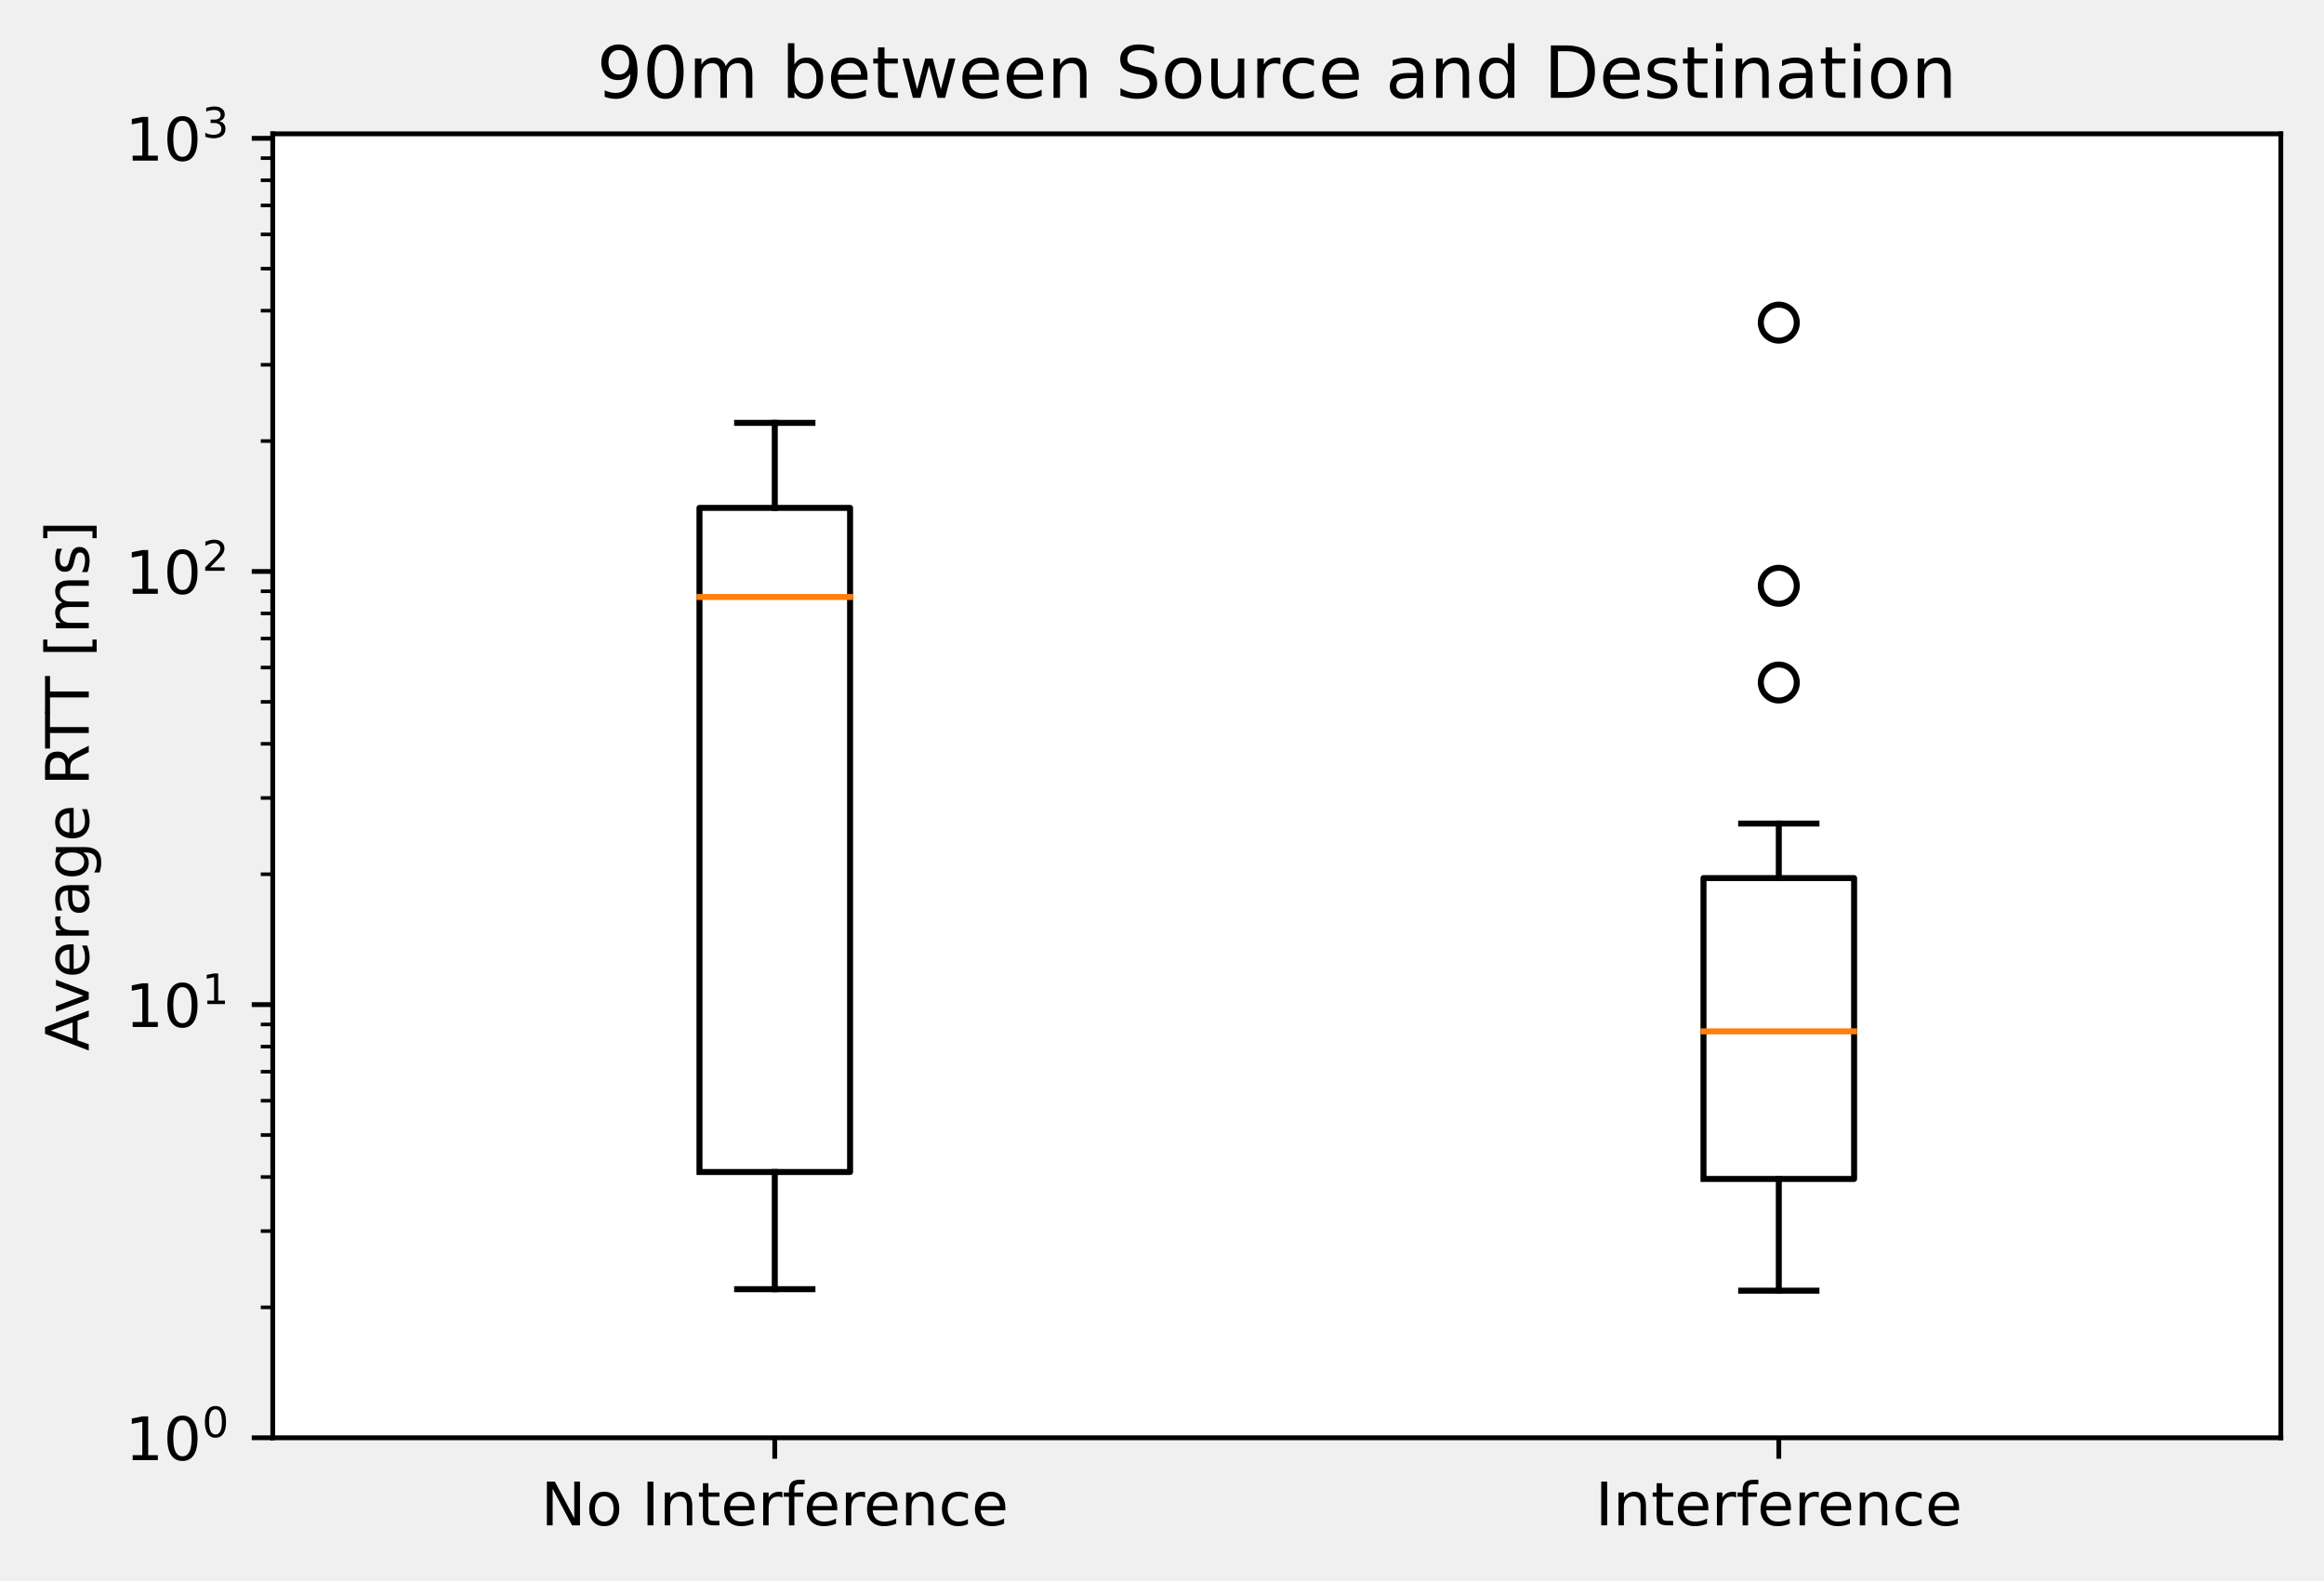
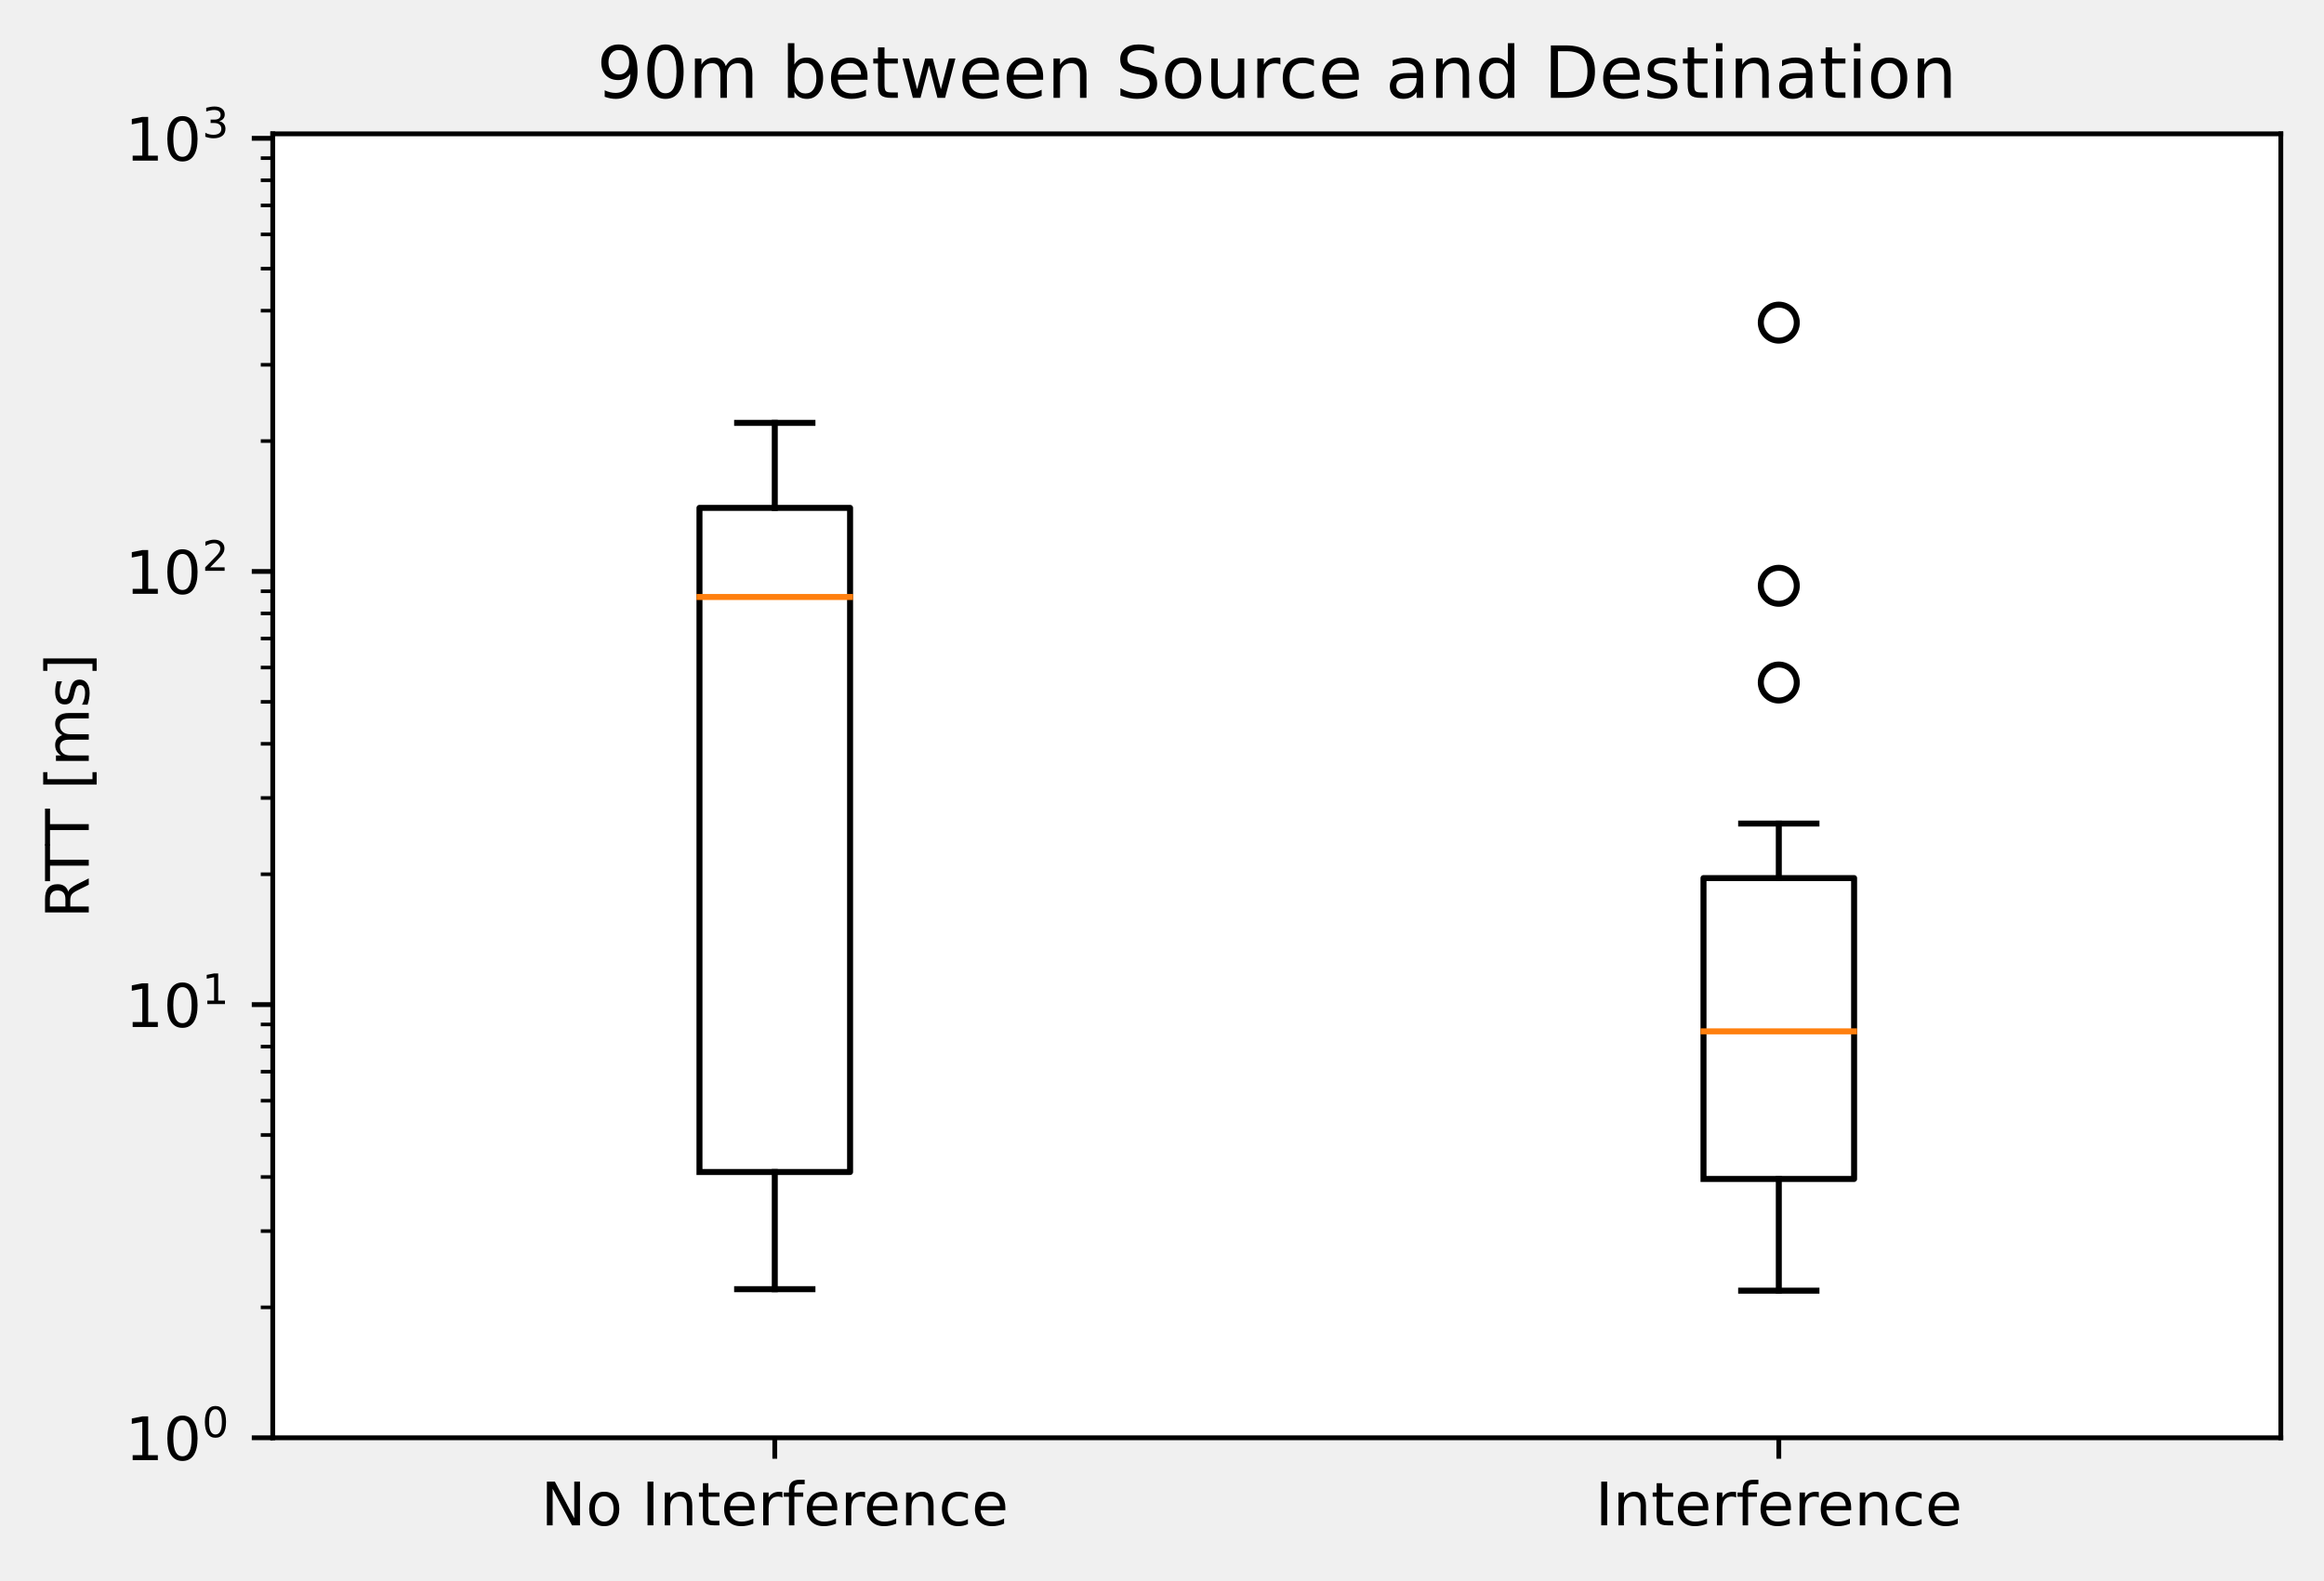
<svg xmlns="http://www.w3.org/2000/svg" xmlns:xlink="http://www.w3.org/1999/xlink" height="263.636pt" version="1.1" viewBox="0 0 387.478 263.636" width="387.478pt">
  <defs>
    <style type="text/css">*{stroke-linecap:butt;stroke-linejoin:round;}</style>
  </defs>
  <g id="figure_1">
    <g id="patch_1">
      <path d="M 0 263.636  L 387.478 263.636  L 387.478 0  L 0 0  z " style="fill:none;" />
    </g>
    <g id="axes_1">
      <g id="patch_2">
        <path d="M 45.478 239.758  L 380.278 239.758  L 380.278 22.318  L 45.478 22.318  z " style="fill:#ffffff;" />
      </g>
      <g id="matplotlib.axis_1">
        <g id="xtick_1">
          <g id="line2d_1">
            <defs>
-               <path d="M 0 0  L 0 3.5  " id="m835c269fbd" style="stroke:#000000;stroke-width:0.8;" />
+               <path d="M 0 0  L 0 3.5  " id="m3b83f8d7dd" style="stroke:#000000;stroke-width:0.8;" />
            </defs>
            <g>
-               <use style="stroke:#000000;stroke-width:0.8;" x="129.178" xlink:href="#m835c269fbd" y="239.758" />
+               <use style="stroke:#000000;stroke-width:0.8;" x="129.178" xlink:href="#m3b83f8d7dd" y="239.758" />
            </g>
          </g>
          <g id="text_1">
            <g transform="translate(90.20234 254.3566)scale(0.1 -0.1)">
              <defs>
                <path d="M 628 4666  L 1478 4666  L 3547 763  L 3547 4666  L 4159 4666  L 4159 0  L 3309 0  L 1241 3903  L 1241 0  L 628 0  L 628 4666  z " id="DejaVuSans-4e" transform="scale(0.015625)" />
                <path d="M 1959 3097  Q 1497 3097 1228 2736  Q 959 2375 959 1747  Q 959 1119 1226 758  Q 1494 397 1959 397  Q 2419 397 2687 759  Q 2956 1122 2956 1747  Q 2956 2369 2687 2733  Q 2419 3097 1959 3097  z M 1959 3584  Q 2709 3584 3137 3096  Q 3566 2609 3566 1747  Q 3566 888 3137 398  Q 2709 -91 1959 -91  Q 1206 -91 779 398  Q 353 888 353 1747  Q 353 2609 779 3096  Q 1206 3584 1959 3584  z " id="DejaVuSans-6f" transform="scale(0.015625)" />
                <path id="DejaVuSans-20" transform="scale(0.015625)" />
                <path d="M 628 4666  L 1259 4666  L 1259 0  L 628 0  L 628 4666  z " id="DejaVuSans-49" transform="scale(0.015625)" />
                <path d="M 3513 2113  L 3513 0  L 2938 0  L 2938 2094  Q 2938 2591 2744 2837  Q 2550 3084 2163 3084  Q 1697 3084 1428 2787  Q 1159 2491 1159 1978  L 1159 0  L 581 0  L 581 3500  L 1159 3500  L 1159 2956  Q 1366 3272 1645 3428  Q 1925 3584 2291 3584  Q 2894 3584 3203 3211  Q 3513 2838 3513 2113  z " id="DejaVuSans-6e" transform="scale(0.015625)" />
                <path d="M 1172 4494  L 1172 3500  L 2356 3500  L 2356 3053  L 1172 3053  L 1172 1153  Q 1172 725 1289 603  Q 1406 481 1766 481  L 2356 481  L 2356 0  L 1766 0  Q 1100 0 847 248  Q 594 497 594 1153  L 594 3053  L 172 3053  L 172 3500  L 594 3500  L 594 4494  L 1172 4494  z " id="DejaVuSans-74" transform="scale(0.015625)" />
                <path d="M 3597 1894  L 3597 1613  L 953 1613  Q 991 1019 1311 708  Q 1631 397 2203 397  Q 2534 397 2845 478  Q 3156 559 3463 722  L 3463 178  Q 3153 47 2828 -22  Q 2503 -91 2169 -91  Q 1331 -91 842 396  Q 353 884 353 1716  Q 353 2575 817 3079  Q 1281 3584 2069 3584  Q 2775 3584 3186 3129  Q 3597 2675 3597 1894  z M 3022 2063  Q 3016 2534 2758 2815  Q 2500 3097 2075 3097  Q 1594 3097 1305 2825  Q 1016 2553 972 2059  L 3022 2063  z " id="DejaVuSans-65" transform="scale(0.015625)" />
                <path d="M 2631 2963  Q 2534 3019 2420 3045  Q 2306 3072 2169 3072  Q 1681 3072 1420 2755  Q 1159 2438 1159 1844  L 1159 0  L 581 0  L 581 3500  L 1159 3500  L 1159 2956  Q 1341 3275 1631 3429  Q 1922 3584 2338 3584  Q 2397 3584 2469 3576  Q 2541 3569 2628 3553  L 2631 2963  z " id="DejaVuSans-72" transform="scale(0.015625)" />
                <path d="M 2375 4863  L 2375 4384  L 1825 4384  Q 1516 4384 1395 4259  Q 1275 4134 1275 3809  L 1275 3500  L 2222 3500  L 2222 3053  L 1275 3053  L 1275 0  L 697 0  L 697 3053  L 147 3053  L 147 3500  L 697 3500  L 697 3744  Q 697 4328 969 4595  Q 1241 4863 1831 4863  L 2375 4863  z " id="DejaVuSans-66" transform="scale(0.015625)" />
                <path d="M 3122 3366  L 3122 2828  Q 2878 2963 2633 3030  Q 2388 3097 2138 3097  Q 1578 3097 1268 2742  Q 959 2388 959 1747  Q 959 1106 1268 751  Q 1578 397 2138 397  Q 2388 397 2633 464  Q 2878 531 3122 666  L 3122 134  Q 2881 22 2623 -34  Q 2366 -91 2075 -91  Q 1284 -91 818 406  Q 353 903 353 1747  Q 353 2603 823 3093  Q 1294 3584 2113 3584  Q 2378 3584 2631 3529  Q 2884 3475 3122 3366  z " id="DejaVuSans-63" transform="scale(0.015625)" />
              </defs>
              <use xlink:href="#DejaVuSans-4e" />
              <use x="74.805" xlink:href="#DejaVuSans-6f" />
              <use x="135.986" xlink:href="#DejaVuSans-20" />
              <use x="167.773" xlink:href="#DejaVuSans-49" />
              <use x="197.266" xlink:href="#DejaVuSans-6e" />
              <use x="260.645" xlink:href="#DejaVuSans-74" />
              <use x="299.854" xlink:href="#DejaVuSans-65" />
              <use x="361.377" xlink:href="#DejaVuSans-72" />
              <use x="402.49" xlink:href="#DejaVuSans-66" />
              <use x="437.695" xlink:href="#DejaVuSans-65" />
              <use x="499.219" xlink:href="#DejaVuSans-72" />
              <use x="538.082" xlink:href="#DejaVuSans-65" />
              <use x="599.605" xlink:href="#DejaVuSans-6e" />
              <use x="662.984" xlink:href="#DejaVuSans-63" />
              <use x="717.965" xlink:href="#DejaVuSans-65" />
            </g>
          </g>
        </g>
        <g id="xtick_2">
          <g id="line2d_2">
            <g>
-               <use style="stroke:#000000;stroke-width:0.8;" x="296.578" xlink:href="#m835c269fbd" y="239.758" />
+               <use style="stroke:#000000;stroke-width:0.8;" x="296.578" xlink:href="#m3b83f8d7dd" y="239.758" />
            </g>
          </g>
          <g id="text_2">
            <g transform="translate(265.9914 254.3566)scale(0.1 -0.1)">
              <use xlink:href="#DejaVuSans-49" />
              <use x="29.492" xlink:href="#DejaVuSans-6e" />
              <use x="92.871" xlink:href="#DejaVuSans-74" />
              <use x="132.08" xlink:href="#DejaVuSans-65" />
              <use x="193.604" xlink:href="#DejaVuSans-72" />
              <use x="234.717" xlink:href="#DejaVuSans-66" />
              <use x="269.922" xlink:href="#DejaVuSans-65" />
              <use x="331.445" xlink:href="#DejaVuSans-72" />
              <use x="370.309" xlink:href="#DejaVuSans-65" />
              <use x="431.832" xlink:href="#DejaVuSans-6e" />
              <use x="495.211" xlink:href="#DejaVuSans-63" />
              <use x="550.191" xlink:href="#DejaVuSans-65" />
            </g>
          </g>
        </g>
      </g>
      <g id="matplotlib.axis_2">
        <g id="ytick_1">
          <g id="line2d_3">
            <defs>
-               <path d="M 0 0  L -3.5 0  " id="m7b29741643" style="stroke:#000000;stroke-width:0.8;" />
+               <path d="M 0 0  L -3.5 0  " id="mb31a1bdc12" style="stroke:#000000;stroke-width:0.8;" />
            </defs>
            <g>
-               <use style="stroke:#000000;stroke-width:0.8;" x="45.478" xlink:href="#m7b29741643" y="239.758" />
+               <use style="stroke:#000000;stroke-width:0.8;" x="45.478" xlink:href="#mb31a1bdc12" y="239.758" />
            </g>
          </g>
          <g id="text_3">
            <g transform="translate(20.87813 243.5573)scale(0.1 -0.1)">
              <defs>
                <path d="M 794 531  L 1825 531  L 1825 4091  L 703 3866  L 703 4441  L 1819 4666  L 2450 4666  L 2450 531  L 3481 531  L 3481 0  L 794 0  L 794 531  z " id="DejaVuSans-31" transform="scale(0.015625)" />
                <path d="M 2034 4250  Q 1547 4250 1301 3770  Q 1056 3291 1056 2328  Q 1056 1369 1301 889  Q 1547 409 2034 409  Q 2525 409 2770 889  Q 3016 1369 3016 2328  Q 3016 3291 2770 3770  Q 2525 4250 2034 4250  z M 2034 4750  Q 2819 4750 3233 4129  Q 3647 3509 3647 2328  Q 3647 1150 3233 529  Q 2819 -91 2034 -91  Q 1250 -91 836 529  Q 422 1150 422 2328  Q 422 3509 836 4129  Q 1250 4750 2034 4750  z " id="DejaVuSans-30" transform="scale(0.015625)" />
              </defs>
              <use transform="translate(0 0.765625)" xlink:href="#DejaVuSans-31" />
              <use transform="translate(63.62305 0.765625)" xlink:href="#DejaVuSans-30" />
              <use transform="translate(128.2031 39.04688)scale(0.7)" xlink:href="#DejaVuSans-30" />
            </g>
          </g>
        </g>
        <g id="ytick_2">
          <g id="line2d_4">
            <g>
-               <use style="stroke:#000000;stroke-width:0.8;" x="45.478" xlink:href="#m7b29741643" y="167.526" />
+               <use style="stroke:#000000;stroke-width:0.8;" x="45.478" xlink:href="#mb31a1bdc12" y="167.526" />
            </g>
          </g>
          <g id="text_4">
            <g transform="translate(20.87813 171.3253)scale(0.1 -0.1)">
              <use transform="translate(0 0.684375)" xlink:href="#DejaVuSans-31" />
              <use transform="translate(63.62305 0.684375)" xlink:href="#DejaVuSans-30" />
              <use transform="translate(128.2031 38.96563)scale(0.7)" xlink:href="#DejaVuSans-31" />
            </g>
          </g>
        </g>
        <g id="ytick_3">
          <g id="line2d_5">
            <g>
-               <use style="stroke:#000000;stroke-width:0.8;" x="45.478" xlink:href="#m7b29741643" y="95.294" />
+               <use style="stroke:#000000;stroke-width:0.8;" x="45.478" xlink:href="#mb31a1bdc12" y="95.294" />
            </g>
          </g>
          <g id="text_5">
            <g transform="translate(20.87813 99.09333)scale(0.1 -0.1)">
              <defs>
                <path d="M 1228 531  L 3431 531  L 3431 0  L 469 0  L 469 531  Q 828 903 1448 1529  Q 2069 2156 2228 2338  Q 2531 2678 2651 2914  Q 2772 3150 2772 3378  Q 2772 3750 2511 3984  Q 2250 4219 1831 4219  Q 1534 4219 1204 4116  Q 875 4013 500 3803  L 500 4441  Q 881 4594 1212 4672  Q 1544 4750 1819 4750  Q 2544 4750 2975 4387  Q 3406 4025 3406 3419  Q 3406 3131 3298 2873  Q 3191 2616 2906 2266  Q 2828 2175 2409 1742  Q 1991 1309 1228 531  z " id="DejaVuSans-32" transform="scale(0.015625)" />
              </defs>
              <use transform="translate(0 0.765625)" xlink:href="#DejaVuSans-31" />
              <use transform="translate(63.62305 0.765625)" xlink:href="#DejaVuSans-30" />
              <use transform="translate(128.2031 39.04688)scale(0.7)" xlink:href="#DejaVuSans-32" />
            </g>
          </g>
        </g>
        <g id="ytick_4">
          <g id="line2d_6">
            <g>
-               <use style="stroke:#000000;stroke-width:0.8;" x="45.478" xlink:href="#m7b29741643" y="23.062" />
+               <use style="stroke:#000000;stroke-width:0.8;" x="45.478" xlink:href="#mb31a1bdc12" y="23.062" />
            </g>
          </g>
          <g id="text_6">
            <g transform="translate(20.87813 26.86133)scale(0.1 -0.1)">
              <defs>
                <path d="M 2597 2516  Q 3050 2419 3304 2112  Q 3559 1806 3559 1356  Q 3559 666 3084 287  Q 2609 -91 1734 -91  Q 1441 -91 1130 -33  Q 819 25 488 141  L 488 750  Q 750 597 1062 519  Q 1375 441 1716 441  Q 2309 441 2620 675  Q 2931 909 2931 1356  Q 2931 1769 2642 2001  Q 2353 2234 1838 2234  L 1294 2234  L 1294 2753  L 1863 2753  Q 2328 2753 2575 2939  Q 2822 3125 2822 3475  Q 2822 3834 2567 4026  Q 2313 4219 1838 4219  Q 1578 4219 1281 4162  Q 984 4106 628 3988  L 628 4550  Q 988 4650 1302 4700  Q 1616 4750 1894 4750  Q 2613 4750 3031 4423  Q 3450 4097 3450 3541  Q 3450 3153 3228 2886  Q 3006 2619 2597 2516  z " id="DejaVuSans-33" transform="scale(0.015625)" />
              </defs>
              <use transform="translate(0 0.765625)" xlink:href="#DejaVuSans-31" />
              <use transform="translate(63.62305 0.765625)" xlink:href="#DejaVuSans-30" />
              <use transform="translate(128.2031 39.04688)scale(0.7)" xlink:href="#DejaVuSans-33" />
            </g>
          </g>
        </g>
        <g id="ytick_5">
          <g id="line2d_7">
            <defs>
-               <path d="M 0 0  L -2 0  " id="mfc29e01bf5" style="stroke:#000000;stroke-width:0.6;" />
+               <path d="M 0 0  L -2 0  " id="m69fa053df9" style="stroke:#000000;stroke-width:0.6;" />
            </defs>
            <g>
-               <use style="stroke:#000000;stroke-width:0.6;" x="45.478" xlink:href="#mfc29e01bf5" y="218.014" />
+               <use style="stroke:#000000;stroke-width:0.6;" x="45.478" xlink:href="#m69fa053df9" y="218.014" />
            </g>
          </g>
        </g>
        <g id="ytick_6">
          <g id="line2d_8">
            <g>
-               <use style="stroke:#000000;stroke-width:0.6;" x="45.478" xlink:href="#mfc29e01bf5" y="205.295" />
+               <use style="stroke:#000000;stroke-width:0.6;" x="45.478" xlink:href="#m69fa053df9" y="205.295" />
            </g>
          </g>
        </g>
        <g id="ytick_7">
          <g id="line2d_9">
            <g>
-               <use style="stroke:#000000;stroke-width:0.6;" x="45.478" xlink:href="#mfc29e01bf5" y="196.27" />
+               <use style="stroke:#000000;stroke-width:0.6;" x="45.478" xlink:href="#m69fa053df9" y="196.27" />
            </g>
          </g>
        </g>
        <g id="ytick_8">
          <g id="line2d_10">
            <g>
-               <use style="stroke:#000000;stroke-width:0.6;" x="45.478" xlink:href="#mfc29e01bf5" y="189.27" />
+               <use style="stroke:#000000;stroke-width:0.6;" x="45.478" xlink:href="#m69fa053df9" y="189.27" />
            </g>
          </g>
        </g>
        <g id="ytick_9">
          <g id="line2d_11">
            <g>
-               <use style="stroke:#000000;stroke-width:0.6;" x="45.478" xlink:href="#mfc29e01bf5" y="183.551" />
+               <use style="stroke:#000000;stroke-width:0.6;" x="45.478" xlink:href="#m69fa053df9" y="183.551" />
            </g>
          </g>
        </g>
        <g id="ytick_10">
          <g id="line2d_12">
            <g>
-               <use style="stroke:#000000;stroke-width:0.6;" x="45.478" xlink:href="#mfc29e01bf5" y="178.715" />
+               <use style="stroke:#000000;stroke-width:0.6;" x="45.478" xlink:href="#m69fa053df9" y="178.715" />
            </g>
          </g>
        </g>
        <g id="ytick_11">
          <g id="line2d_13">
            <g>
-               <use style="stroke:#000000;stroke-width:0.6;" x="45.478" xlink:href="#mfc29e01bf5" y="174.526" />
+               <use style="stroke:#000000;stroke-width:0.6;" x="45.478" xlink:href="#m69fa053df9" y="174.526" />
            </g>
          </g>
        </g>
        <g id="ytick_12">
          <g id="line2d_14">
            <g>
-               <use style="stroke:#000000;stroke-width:0.6;" x="45.478" xlink:href="#mfc29e01bf5" y="170.831" />
+               <use style="stroke:#000000;stroke-width:0.6;" x="45.478" xlink:href="#m69fa053df9" y="170.831" />
            </g>
          </g>
        </g>
        <g id="ytick_13">
          <g id="line2d_15">
            <g>
-               <use style="stroke:#000000;stroke-width:0.6;" x="45.478" xlink:href="#mfc29e01bf5" y="145.782" />
+               <use style="stroke:#000000;stroke-width:0.6;" x="45.478" xlink:href="#m69fa053df9" y="145.782" />
            </g>
          </g>
        </g>
        <g id="ytick_14">
          <g id="line2d_16">
            <g>
-               <use style="stroke:#000000;stroke-width:0.6;" x="45.478" xlink:href="#mfc29e01bf5" y="133.063" />
+               <use style="stroke:#000000;stroke-width:0.6;" x="45.478" xlink:href="#m69fa053df9" y="133.063" />
            </g>
          </g>
        </g>
        <g id="ytick_15">
          <g id="line2d_17">
            <g>
-               <use style="stroke:#000000;stroke-width:0.6;" x="45.478" xlink:href="#mfc29e01bf5" y="124.038" />
+               <use style="stroke:#000000;stroke-width:0.6;" x="45.478" xlink:href="#m69fa053df9" y="124.038" />
            </g>
          </g>
        </g>
        <g id="ytick_16">
          <g id="line2d_18">
            <g>
-               <use style="stroke:#000000;stroke-width:0.6;" x="45.478" xlink:href="#mfc29e01bf5" y="117.038" />
+               <use style="stroke:#000000;stroke-width:0.6;" x="45.478" xlink:href="#m69fa053df9" y="117.038" />
            </g>
          </g>
        </g>
        <g id="ytick_17">
          <g id="line2d_19">
            <g>
-               <use style="stroke:#000000;stroke-width:0.6;" x="45.478" xlink:href="#mfc29e01bf5" y="111.319" />
+               <use style="stroke:#000000;stroke-width:0.6;" x="45.478" xlink:href="#m69fa053df9" y="111.319" />
            </g>
          </g>
        </g>
        <g id="ytick_18">
          <g id="line2d_20">
            <g>
-               <use style="stroke:#000000;stroke-width:0.6;" x="45.478" xlink:href="#mfc29e01bf5" y="106.483" />
+               <use style="stroke:#000000;stroke-width:0.6;" x="45.478" xlink:href="#m69fa053df9" y="106.483" />
            </g>
          </g>
        </g>
        <g id="ytick_19">
          <g id="line2d_21">
            <g>
-               <use style="stroke:#000000;stroke-width:0.6;" x="45.478" xlink:href="#mfc29e01bf5" y="102.294" />
+               <use style="stroke:#000000;stroke-width:0.6;" x="45.478" xlink:href="#m69fa053df9" y="102.294" />
            </g>
          </g>
        </g>
        <g id="ytick_20">
          <g id="line2d_22">
            <g>
-               <use style="stroke:#000000;stroke-width:0.6;" x="45.478" xlink:href="#mfc29e01bf5" y="98.599" />
+               <use style="stroke:#000000;stroke-width:0.6;" x="45.478" xlink:href="#m69fa053df9" y="98.599" />
            </g>
          </g>
        </g>
        <g id="ytick_21">
          <g id="line2d_23">
            <g>
-               <use style="stroke:#000000;stroke-width:0.6;" x="45.478" xlink:href="#mfc29e01bf5" y="73.55" />
+               <use style="stroke:#000000;stroke-width:0.6;" x="45.478" xlink:href="#m69fa053df9" y="73.55" />
            </g>
          </g>
        </g>
        <g id="ytick_22">
          <g id="line2d_24">
            <g>
-               <use style="stroke:#000000;stroke-width:0.6;" x="45.478" xlink:href="#mfc29e01bf5" y="60.831" />
+               <use style="stroke:#000000;stroke-width:0.6;" x="45.478" xlink:href="#m69fa053df9" y="60.831" />
            </g>
          </g>
        </g>
        <g id="ytick_23">
          <g id="line2d_25">
            <g>
-               <use style="stroke:#000000;stroke-width:0.6;" x="45.478" xlink:href="#mfc29e01bf5" y="51.806" />
+               <use style="stroke:#000000;stroke-width:0.6;" x="45.478" xlink:href="#m69fa053df9" y="51.806" />
            </g>
          </g>
        </g>
        <g id="ytick_24">
          <g id="line2d_26">
            <g>
-               <use style="stroke:#000000;stroke-width:0.6;" x="45.478" xlink:href="#mfc29e01bf5" y="44.806" />
+               <use style="stroke:#000000;stroke-width:0.6;" x="45.478" xlink:href="#m69fa053df9" y="44.806" />
            </g>
          </g>
        </g>
        <g id="ytick_25">
          <g id="line2d_27">
            <g>
-               <use style="stroke:#000000;stroke-width:0.6;" x="45.478" xlink:href="#mfc29e01bf5" y="39.087" />
+               <use style="stroke:#000000;stroke-width:0.6;" x="45.478" xlink:href="#m69fa053df9" y="39.087" />
            </g>
          </g>
        </g>
        <g id="ytick_26">
          <g id="line2d_28">
            <g>
-               <use style="stroke:#000000;stroke-width:0.6;" x="45.478" xlink:href="#mfc29e01bf5" y="34.251" />
+               <use style="stroke:#000000;stroke-width:0.6;" x="45.478" xlink:href="#m69fa053df9" y="34.251" />
            </g>
          </g>
        </g>
        <g id="ytick_27">
          <g id="line2d_29">
            <g>
-               <use style="stroke:#000000;stroke-width:0.6;" x="45.478" xlink:href="#mfc29e01bf5" y="30.062" />
+               <use style="stroke:#000000;stroke-width:0.6;" x="45.478" xlink:href="#m69fa053df9" y="30.062" />
            </g>
          </g>
        </g>
        <g id="ytick_28">
          <g id="line2d_30">
            <g>
-               <use style="stroke:#000000;stroke-width:0.6;" x="45.478" xlink:href="#mfc29e01bf5" y="26.367" />
+               <use style="stroke:#000000;stroke-width:0.6;" x="45.478" xlink:href="#m69fa053df9" y="26.367" />
            </g>
          </g>
        </g>
        <g id="text_7">
-           <g transform="translate(14.79844 175.2577)rotate(-90)scale(0.1 -0.1)">
+           <g transform="translate(14.79844 153.1358)rotate(-90)scale(0.1 -0.1)">
            <defs>
-               <path d="M 2188 4044  L 1331 1722  L 3047 1722  L 2188 4044  z M 1831 4666  L 2547 4666  L 4325 0  L 3669 0  L 3244 1197  L 1141 1197  L 716 0  L 50 0  L 1831 4666  z " id="DejaVuSans-41" transform="scale(0.015625)" />
-               <path d="M 191 3500  L 800 3500  L 1894 563  L 2988 3500  L 3597 3500  L 2284 0  L 1503 0  L 191 3500  z " id="DejaVuSans-76" transform="scale(0.015625)" />
-               <path d="M 2194 1759  Q 1497 1759 1228 1600  Q 959 1441 959 1056  Q 959 750 1161 570  Q 1363 391 1709 391  Q 2188 391 2477 730  Q 2766 1069 2766 1631  L 2766 1759  L 2194 1759  z M 3341 1997  L 3341 0  L 2766 0  L 2766 531  Q 2569 213 2275 61  Q 1981 -91 1556 -91  Q 1019 -91 701 211  Q 384 513 384 1019  Q 384 1609 779 1909  Q 1175 2209 1959 2209  L 2766 2209  L 2766 2266  Q 2766 2663 2505 2880  Q 2244 3097 1772 3097  Q 1472 3097 1187 3025  Q 903 2953 641 2809  L 641 3341  Q 956 3463 1253 3523  Q 1550 3584 1831 3584  Q 2591 3584 2966 3190  Q 3341 2797 3341 1997  z " id="DejaVuSans-61" transform="scale(0.015625)" />
-               <path d="M 2906 1791  Q 2906 2416 2648 2759  Q 2391 3103 1925 3103  Q 1463 3103 1205 2759  Q 947 2416 947 1791  Q 947 1169 1205 825  Q 1463 481 1925 481  Q 2391 481 2648 825  Q 2906 1169 2906 1791  z M 3481 434  Q 3481 -459 3084 -895  Q 2688 -1331 1869 -1331  Q 1566 -1331 1297 -1286  Q 1028 -1241 775 -1147  L 775 -588  Q 1028 -725 1275 -790  Q 1522 -856 1778 -856  Q 2344 -856 2625 -561  Q 2906 -266 2906 331  L 2906 616  Q 2728 306 2450 153  Q 2172 0 1784 0  Q 1141 0 747 490  Q 353 981 353 1791  Q 353 2603 747 3093  Q 1141 3584 1784 3584  Q 2172 3584 2450 3431  Q 2728 3278 2906 2969  L 2906 3500  L 3481 3500  L 3481 434  z " id="DejaVuSans-67" transform="scale(0.015625)" />
              <path d="M 2841 2188  Q 3044 2119 3236 1894  Q 3428 1669 3622 1275  L 4263 0  L 3584 0  L 2988 1197  Q 2756 1666 2539 1819  Q 2322 1972 1947 1972  L 1259 1972  L 1259 0  L 628 0  L 628 4666  L 2053 4666  Q 2853 4666 3247 4331  Q 3641 3997 3641 3322  Q 3641 2881 3436 2590  Q 3231 2300 2841 2188  z M 1259 4147  L 1259 2491  L 2053 2491  Q 2509 2491 2742 2702  Q 2975 2913 2975 3322  Q 2975 3731 2742 3939  Q 2509 4147 2053 4147  L 1259 4147  z " id="DejaVuSans-52" transform="scale(0.015625)" />
              <path d="M -19 4666  L 3928 4666  L 3928 4134  L 2272 4134  L 2272 0  L 1638 0  L 1638 4134  L -19 4134  L -19 4666  z " id="DejaVuSans-54" transform="scale(0.015625)" />
              <path d="M 550 4863  L 1875 4863  L 1875 4416  L 1125 4416  L 1125 -397  L 1875 -397  L 1875 -844  L 550 -844  L 550 4863  z " id="DejaVuSans-5b" transform="scale(0.015625)" />
              <path d="M 3328 2828  Q 3544 3216 3844 3400  Q 4144 3584 4550 3584  Q 5097 3584 5394 3201  Q 5691 2819 5691 2113  L 5691 0  L 5113 0  L 5113 2094  Q 5113 2597 4934 2840  Q 4756 3084 4391 3084  Q 3944 3084 3684 2787  Q 3425 2491 3425 1978  L 3425 0  L 2847 0  L 2847 2094  Q 2847 2600 2669 2842  Q 2491 3084 2119 3084  Q 1678 3084 1418 2786  Q 1159 2488 1159 1978  L 1159 0  L 581 0  L 581 3500  L 1159 3500  L 1159 2956  Q 1356 3278 1631 3431  Q 1906 3584 2284 3584  Q 2666 3584 2933 3390  Q 3200 3197 3328 2828  z " id="DejaVuSans-6d" transform="scale(0.015625)" />
              <path d="M 2834 3397  L 2834 2853  Q 2591 2978 2328 3040  Q 2066 3103 1784 3103  Q 1356 3103 1142 2972  Q 928 2841 928 2578  Q 928 2378 1081 2264  Q 1234 2150 1697 2047  L 1894 2003  Q 2506 1872 2764 1633  Q 3022 1394 3022 966  Q 3022 478 2636 193  Q 2250 -91 1575 -91  Q 1294 -91 989 -36  Q 684 19 347 128  L 347 722  Q 666 556 975 473  Q 1284 391 1588 391  Q 1994 391 2212 530  Q 2431 669 2431 922  Q 2431 1156 2273 1281  Q 2116 1406 1581 1522  L 1381 1569  Q 847 1681 609 1914  Q 372 2147 372 2553  Q 372 3047 722 3315  Q 1072 3584 1716 3584  Q 2034 3584 2315 3537  Q 2597 3491 2834 3397  z " id="DejaVuSans-73" transform="scale(0.015625)" />
              <path d="M 1947 4863  L 1947 -844  L 622 -844  L 622 -397  L 1369 -397  L 1369 4416  L 622 4416  L 622 4863  L 1947 4863  z " id="DejaVuSans-5d" transform="scale(0.015625)" />
            </defs>
-             <use xlink:href="#DejaVuSans-41" />
-             <use x="62.533" xlink:href="#DejaVuSans-76" />
-             <use x="121.713" xlink:href="#DejaVuSans-65" />
-             <use x="183.236" xlink:href="#DejaVuSans-72" />
-             <use x="224.35" xlink:href="#DejaVuSans-61" />
-             <use x="285.629" xlink:href="#DejaVuSans-67" />
-             <use x="349.105" xlink:href="#DejaVuSans-65" />
-             <use x="410.629" xlink:href="#DejaVuSans-20" />
-             <use x="442.416" xlink:href="#DejaVuSans-52" />
-             <use x="504.648" xlink:href="#DejaVuSans-54" />
-             <use x="563.982" xlink:href="#DejaVuSans-54" />
-             <use x="625.066" xlink:href="#DejaVuSans-20" />
-             <use x="656.854" xlink:href="#DejaVuSans-5b" />
-             <use x="695.867" xlink:href="#DejaVuSans-6d" />
-             <use x="793.279" xlink:href="#DejaVuSans-73" />
-             <use x="845.379" xlink:href="#DejaVuSans-5d" />
+             <use xlink:href="#DejaVuSans-52" />
+             <use x="62.232" xlink:href="#DejaVuSans-54" />
+             <use x="121.566" xlink:href="#DejaVuSans-54" />
+             <use x="182.65" xlink:href="#DejaVuSans-20" />
+             <use x="214.438" xlink:href="#DejaVuSans-5b" />
+             <use x="253.451" xlink:href="#DejaVuSans-6d" />
+             <use x="350.863" xlink:href="#DejaVuSans-73" />
+             <use x="402.963" xlink:href="#DejaVuSans-5d" />
          </g>
        </g>
      </g>
      <g id="line2d_31">
-         <path clip-path="url(#pcead41d78a)" d="M 116.623 195.438  L 141.733 195.438  L 141.733 84.69  L 116.623 84.69  L 116.623 195.438  " style="fill:none;stroke:#000000;stroke-linecap:square;" />
+         <path clip-path="url(#p6b52274441)" d="M 116.623 195.438  L 141.733 195.438  L 141.733 84.69  L 116.623 84.69  L 116.623 195.438  " style="fill:none;stroke:#000000;stroke-linecap:square;" />
      </g>
      <g id="line2d_32">
-         <path clip-path="url(#pcead41d78a)" d="M 129.178 195.438  L 129.178 214.982  " style="fill:none;stroke:#000000;stroke-linecap:square;" />
+         <path clip-path="url(#p6b52274441)" d="M 129.178 195.438  L 129.178 214.982  " style="fill:none;stroke:#000000;stroke-linecap:square;" />
      </g>
      <g id="line2d_33">
-         <path clip-path="url(#pcead41d78a)" d="M 129.178 84.69  L 129.178 70.52  " style="fill:none;stroke:#000000;stroke-linecap:square;" />
+         <path clip-path="url(#p6b52274441)" d="M 129.178 84.69  L 129.178 70.52  " style="fill:none;stroke:#000000;stroke-linecap:square;" />
      </g>
      <g id="line2d_34">
-         <path clip-path="url(#pcead41d78a)" d="M 122.901 214.982  L 135.456 214.982  " style="fill:none;stroke:#000000;stroke-linecap:square;" />
+         <path clip-path="url(#p6b52274441)" d="M 122.901 214.982  L 135.456 214.982  " style="fill:none;stroke:#000000;stroke-linecap:square;" />
      </g>
      <g id="line2d_35">
-         <path clip-path="url(#pcead41d78a)" d="M 122.901 70.52  L 135.456 70.52  " style="fill:none;stroke:#000000;stroke-linecap:square;" />
+         <path clip-path="url(#p6b52274441)" d="M 122.901 70.52  L 135.456 70.52  " style="fill:none;stroke:#000000;stroke-linecap:square;" />
      </g>
      <g id="line2d_36" />
      <g id="line2d_37">
-         <path clip-path="url(#pcead41d78a)" d="M 284.023 196.597  L 309.133 196.597  L 309.133 146.425  L 284.023 146.425  L 284.023 196.597  " style="fill:none;stroke:#000000;stroke-linecap:square;" />
+         <path clip-path="url(#p6b52274441)" d="M 284.023 196.597  L 309.133 196.597  L 309.133 146.425  L 284.023 146.425  L 284.023 196.597  " style="fill:none;stroke:#000000;stroke-linecap:square;" />
      </g>
      <g id="line2d_38">
-         <path clip-path="url(#pcead41d78a)" d="M 296.578 196.597  L 296.578 215.225  " style="fill:none;stroke:#000000;stroke-linecap:square;" />
+         <path clip-path="url(#p6b52274441)" d="M 296.578 196.597  L 296.578 215.225  " style="fill:none;stroke:#000000;stroke-linecap:square;" />
      </g>
      <g id="line2d_39">
-         <path clip-path="url(#pcead41d78a)" d="M 296.578 146.425  L 296.578 137.332  " style="fill:none;stroke:#000000;stroke-linecap:square;" />
+         <path clip-path="url(#p6b52274441)" d="M 296.578 146.425  L 296.578 137.332  " style="fill:none;stroke:#000000;stroke-linecap:square;" />
      </g>
      <g id="line2d_40">
-         <path clip-path="url(#pcead41d78a)" d="M 290.301 215.225  L 302.856 215.225  " style="fill:none;stroke:#000000;stroke-linecap:square;" />
+         <path clip-path="url(#p6b52274441)" d="M 290.301 215.225  L 302.856 215.225  " style="fill:none;stroke:#000000;stroke-linecap:square;" />
      </g>
      <g id="line2d_41">
-         <path clip-path="url(#pcead41d78a)" d="M 290.301 137.332  L 302.856 137.332  " style="fill:none;stroke:#000000;stroke-linecap:square;" />
+         <path clip-path="url(#p6b52274441)" d="M 290.301 137.332  L 302.856 137.332  " style="fill:none;stroke:#000000;stroke-linecap:square;" />
      </g>
      <g id="line2d_42">
        <defs>
-           <path d="M 0 3  C 0.796 3 1.559 2.684 2.121 2.121  C 2.684 1.559 3 0.796 3 0  C 3 -0.796 2.684 -1.559 2.121 -2.121  C 1.559 -2.684 0.796 -3 0 -3  C -0.796 -3 -1.559 -2.684 -2.121 -2.121  C -2.684 -1.559 -3 -0.796 -3 0  C -3 0.796 -2.684 1.559 -2.121 2.121  C -1.559 2.684 -0.796 3 0 3  z " id="m22429cbb05" style="stroke:#000000;" />
+           <path d="M 0 3  C 0.796 3 1.559 2.684 2.121 2.121  C 2.684 1.559 3 0.796 3 0  C 3 -0.796 2.684 -1.559 2.121 -2.121  C 1.559 -2.684 0.796 -3 0 -3  C -0.796 -3 -1.559 -2.684 -2.121 -2.121  C -2.684 -1.559 -3 -0.796 -3 0  C -3 0.796 -2.684 1.559 -2.121 2.121  C -1.559 2.684 -0.796 3 0 3  z " id="mc3a61af79c" style="stroke:#000000;" />
        </defs>
-         <g clip-path="url(#pcead41d78a)">
-           <use style="fill-opacity:0;stroke:#000000;" x="296.578" xlink:href="#m22429cbb05" y="53.801" />
-           <use style="fill-opacity:0;stroke:#000000;" x="296.578" xlink:href="#m22429cbb05" y="97.683" />
-           <use style="fill-opacity:0;stroke:#000000;" x="296.578" xlink:href="#m22429cbb05" y="113.815" />
+         <g clip-path="url(#p6b52274441)">
+           <use style="fill-opacity:0;stroke:#000000;" x="296.578" xlink:href="#mc3a61af79c" y="53.801" />
+           <use style="fill-opacity:0;stroke:#000000;" x="296.578" xlink:href="#mc3a61af79c" y="97.683" />
+           <use style="fill-opacity:0;stroke:#000000;" x="296.578" xlink:href="#mc3a61af79c" y="113.815" />
        </g>
      </g>
      <g id="line2d_43">
-         <path clip-path="url(#pcead41d78a)" d="M 116.623 99.553  L 141.733 99.553  " style="fill:none;stroke:#ff7f0e;stroke-linecap:square;" />
+         <path clip-path="url(#p6b52274441)" d="M 116.623 99.553  L 141.733 99.553  " style="fill:none;stroke:#ff7f0e;stroke-linecap:square;" />
      </g>
      <g id="line2d_44">
-         <path clip-path="url(#pcead41d78a)" d="M 284.023 171.981  L 309.133 171.981  " style="fill:none;stroke:#ff7f0e;stroke-linecap:square;" />
+         <path clip-path="url(#p6b52274441)" d="M 284.023 171.981  L 309.133 171.981  " style="fill:none;stroke:#ff7f0e;stroke-linecap:square;" />
      </g>
      <g id="patch_3">
        <path d="M 45.478 239.758  L 45.478 22.318  " style="fill:none;stroke:#000000;stroke-linecap:square;stroke-linejoin:miter;stroke-width:0.8;" />
      </g>
      <g id="patch_4">
        <path d="M 380.278 239.758  L 380.278 22.318  " style="fill:none;stroke:#000000;stroke-linecap:square;stroke-linejoin:miter;stroke-width:0.8;" />
      </g>
      <g id="patch_5">
        <path d="M 45.478 239.758  L 380.278 239.758  " style="fill:none;stroke:#000000;stroke-linecap:square;stroke-linejoin:miter;stroke-width:0.8;" />
      </g>
      <g id="patch_6">
        <path d="M 45.478 22.318  L 380.278 22.318  " style="fill:none;stroke:#000000;stroke-linecap:square;stroke-linejoin:miter;stroke-width:0.8;" />
      </g>
      <g id="text_8">
        <g transform="translate(99.5025 16.31812)scale(0.12 -0.12)">
          <defs>
            <path d="M 703 97  L 703 672  Q 941 559 1184 500  Q 1428 441 1663 441  Q 2288 441 2617 861  Q 2947 1281 2994 2138  Q 2813 1869 2534 1725  Q 2256 1581 1919 1581  Q 1219 1581 811 2004  Q 403 2428 403 3163  Q 403 3881 828 4315  Q 1253 4750 1959 4750  Q 2769 4750 3195 4129  Q 3622 3509 3622 2328  Q 3622 1225 3098 567  Q 2575 -91 1691 -91  Q 1453 -91 1209 -44  Q 966 3 703 97  z M 1959 2075  Q 2384 2075 2632 2365  Q 2881 2656 2881 3163  Q 2881 3666 2632 3958  Q 2384 4250 1959 4250  Q 1534 4250 1286 3958  Q 1038 3666 1038 3163  Q 1038 2656 1286 2365  Q 1534 2075 1959 2075  z " id="DejaVuSans-39" transform="scale(0.015625)" />
            <path d="M 3116 1747  Q 3116 2381 2855 2742  Q 2594 3103 2138 3103  Q 1681 3103 1420 2742  Q 1159 2381 1159 1747  Q 1159 1113 1420 752  Q 1681 391 2138 391  Q 2594 391 2855 752  Q 3116 1113 3116 1747  z M 1159 2969  Q 1341 3281 1617 3432  Q 1894 3584 2278 3584  Q 2916 3584 3314 3078  Q 3713 2572 3713 1747  Q 3713 922 3314 415  Q 2916 -91 2278 -91  Q 1894 -91 1617 61  Q 1341 213 1159 525  L 1159 0  L 581 0  L 581 4863  L 1159 4863  L 1159 2969  z " id="DejaVuSans-62" transform="scale(0.015625)" />
            <path d="M 269 3500  L 844 3500  L 1563 769  L 2278 3500  L 2956 3500  L 3675 769  L 4391 3500  L 4966 3500  L 4050 0  L 3372 0  L 2619 2869  L 1863 0  L 1184 0  L 269 3500  z " id="DejaVuSans-77" transform="scale(0.015625)" />
            <path d="M 3425 4513  L 3425 3897  Q 3066 4069 2747 4153  Q 2428 4238 2131 4238  Q 1616 4238 1336 4038  Q 1056 3838 1056 3469  Q 1056 3159 1242 3001  Q 1428 2844 1947 2747  L 2328 2669  Q 3034 2534 3370 2195  Q 3706 1856 3706 1288  Q 3706 609 3251 259  Q 2797 -91 1919 -91  Q 1588 -91 1214 -16  Q 841 59 441 206  L 441 856  Q 825 641 1194 531  Q 1563 422 1919 422  Q 2459 422 2753 634  Q 3047 847 3047 1241  Q 3047 1584 2836 1778  Q 2625 1972 2144 2069  L 1759 2144  Q 1053 2284 737 2584  Q 422 2884 422 3419  Q 422 4038 858 4394  Q 1294 4750 2059 4750  Q 2388 4750 2728 4690  Q 3069 4631 3425 4513  z " id="DejaVuSans-53" transform="scale(0.015625)" />
            <path d="M 544 1381  L 544 3500  L 1119 3500  L 1119 1403  Q 1119 906 1312 657  Q 1506 409 1894 409  Q 2359 409 2629 706  Q 2900 1003 2900 1516  L 2900 3500  L 3475 3500  L 3475 0  L 2900 0  L 2900 538  Q 2691 219 2414 64  Q 2138 -91 1772 -91  Q 1169 -91 856 284  Q 544 659 544 1381  z M 1991 3584  L 1991 3584  z " id="DejaVuSans-75" transform="scale(0.015625)" />
+             <path d="M 2194 1759  Q 1497 1759 1228 1600  Q 959 1441 959 1056  Q 959 750 1161 570  Q 1363 391 1709 391  Q 2188 391 2477 730  Q 2766 1069 2766 1631  L 2766 1759  L 2194 1759  z M 3341 1997  L 3341 0  L 2766 0  L 2766 531  Q 2569 213 2275 61  Q 1981 -91 1556 -91  Q 1019 -91 701 211  Q 384 513 384 1019  Q 384 1609 779 1909  Q 1175 2209 1959 2209  L 2766 2209  L 2766 2266  Q 2766 2663 2505 2880  Q 2244 3097 1772 3097  Q 1472 3097 1187 3025  Q 903 2953 641 2809  L 641 3341  Q 956 3463 1253 3523  Q 1550 3584 1831 3584  Q 2591 3584 2966 3190  Q 3341 2797 3341 1997  z " id="DejaVuSans-61" transform="scale(0.015625)" />
            <path d="M 2906 2969  L 2906 4863  L 3481 4863  L 3481 0  L 2906 0  L 2906 525  Q 2725 213 2448 61  Q 2172 -91 1784 -91  Q 1150 -91 751 415  Q 353 922 353 1747  Q 353 2572 751 3078  Q 1150 3584 1784 3584  Q 2172 3584 2448 3432  Q 2725 3281 2906 2969  z M 947 1747  Q 947 1113 1208 752  Q 1469 391 1925 391  Q 2381 391 2643 752  Q 2906 1113 2906 1747  Q 2906 2381 2643 2742  Q 2381 3103 1925 3103  Q 1469 3103 1208 2742  Q 947 2381 947 1747  z " id="DejaVuSans-64" transform="scale(0.015625)" />
            <path d="M 1259 4147  L 1259 519  L 2022 519  Q 2988 519 3436 956  Q 3884 1394 3884 2338  Q 3884 3275 3436 3711  Q 2988 4147 2022 4147  L 1259 4147  z M 628 4666  L 1925 4666  Q 3281 4666 3915 4102  Q 4550 3538 4550 2338  Q 4550 1131 3912 565  Q 3275 0 1925 0  L 628 0  L 628 4666  z " id="DejaVuSans-44" transform="scale(0.015625)" />
            <path d="M 603 3500  L 1178 3500  L 1178 0  L 603 0  L 603 3500  z M 603 4863  L 1178 4863  L 1178 4134  L 603 4134  L 603 4863  z " id="DejaVuSans-69" transform="scale(0.015625)" />
          </defs>
          <use xlink:href="#DejaVuSans-39" />
          <use x="63.623" xlink:href="#DejaVuSans-30" />
          <use x="127.246" xlink:href="#DejaVuSans-6d" />
          <use x="224.658" xlink:href="#DejaVuSans-20" />
          <use x="256.445" xlink:href="#DejaVuSans-62" />
          <use x="319.922" xlink:href="#DejaVuSans-65" />
          <use x="381.445" xlink:href="#DejaVuSans-74" />
          <use x="420.654" xlink:href="#DejaVuSans-77" />
          <use x="502.441" xlink:href="#DejaVuSans-65" />
          <use x="563.965" xlink:href="#DejaVuSans-65" />
          <use x="625.488" xlink:href="#DejaVuSans-6e" />
          <use x="688.867" xlink:href="#DejaVuSans-20" />
          <use x="720.654" xlink:href="#DejaVuSans-53" />
          <use x="784.131" xlink:href="#DejaVuSans-6f" />
          <use x="845.312" xlink:href="#DejaVuSans-75" />
          <use x="908.691" xlink:href="#DejaVuSans-72" />
          <use x="947.555" xlink:href="#DejaVuSans-63" />
          <use x="1002.535" xlink:href="#DejaVuSans-65" />
          <use x="1064.059" xlink:href="#DejaVuSans-20" />
          <use x="1095.846" xlink:href="#DejaVuSans-61" />
          <use x="1157.125" xlink:href="#DejaVuSans-6e" />
          <use x="1220.504" xlink:href="#DejaVuSans-64" />
          <use x="1283.98" xlink:href="#DejaVuSans-20" />
          <use x="1315.768" xlink:href="#DejaVuSans-44" />
          <use x="1392.77" xlink:href="#DejaVuSans-65" />
          <use x="1454.293" xlink:href="#DejaVuSans-73" />
          <use x="1506.393" xlink:href="#DejaVuSans-74" />
          <use x="1545.602" xlink:href="#DejaVuSans-69" />
          <use x="1573.385" xlink:href="#DejaVuSans-6e" />
          <use x="1636.764" xlink:href="#DejaVuSans-61" />
          <use x="1698.043" xlink:href="#DejaVuSans-74" />
          <use x="1737.252" xlink:href="#DejaVuSans-69" />
          <use x="1765.035" xlink:href="#DejaVuSans-6f" />
          <use x="1826.217" xlink:href="#DejaVuSans-6e" />
        </g>
      </g>
    </g>
  </g>
  <defs>
-     <clipPath id="pcead41d78a">
+     <clipPath id="p6b52274441">
      <rect height="217.44" width="334.8" x="45.478" y="22.318" />
    </clipPath>
  </defs>
</svg>
